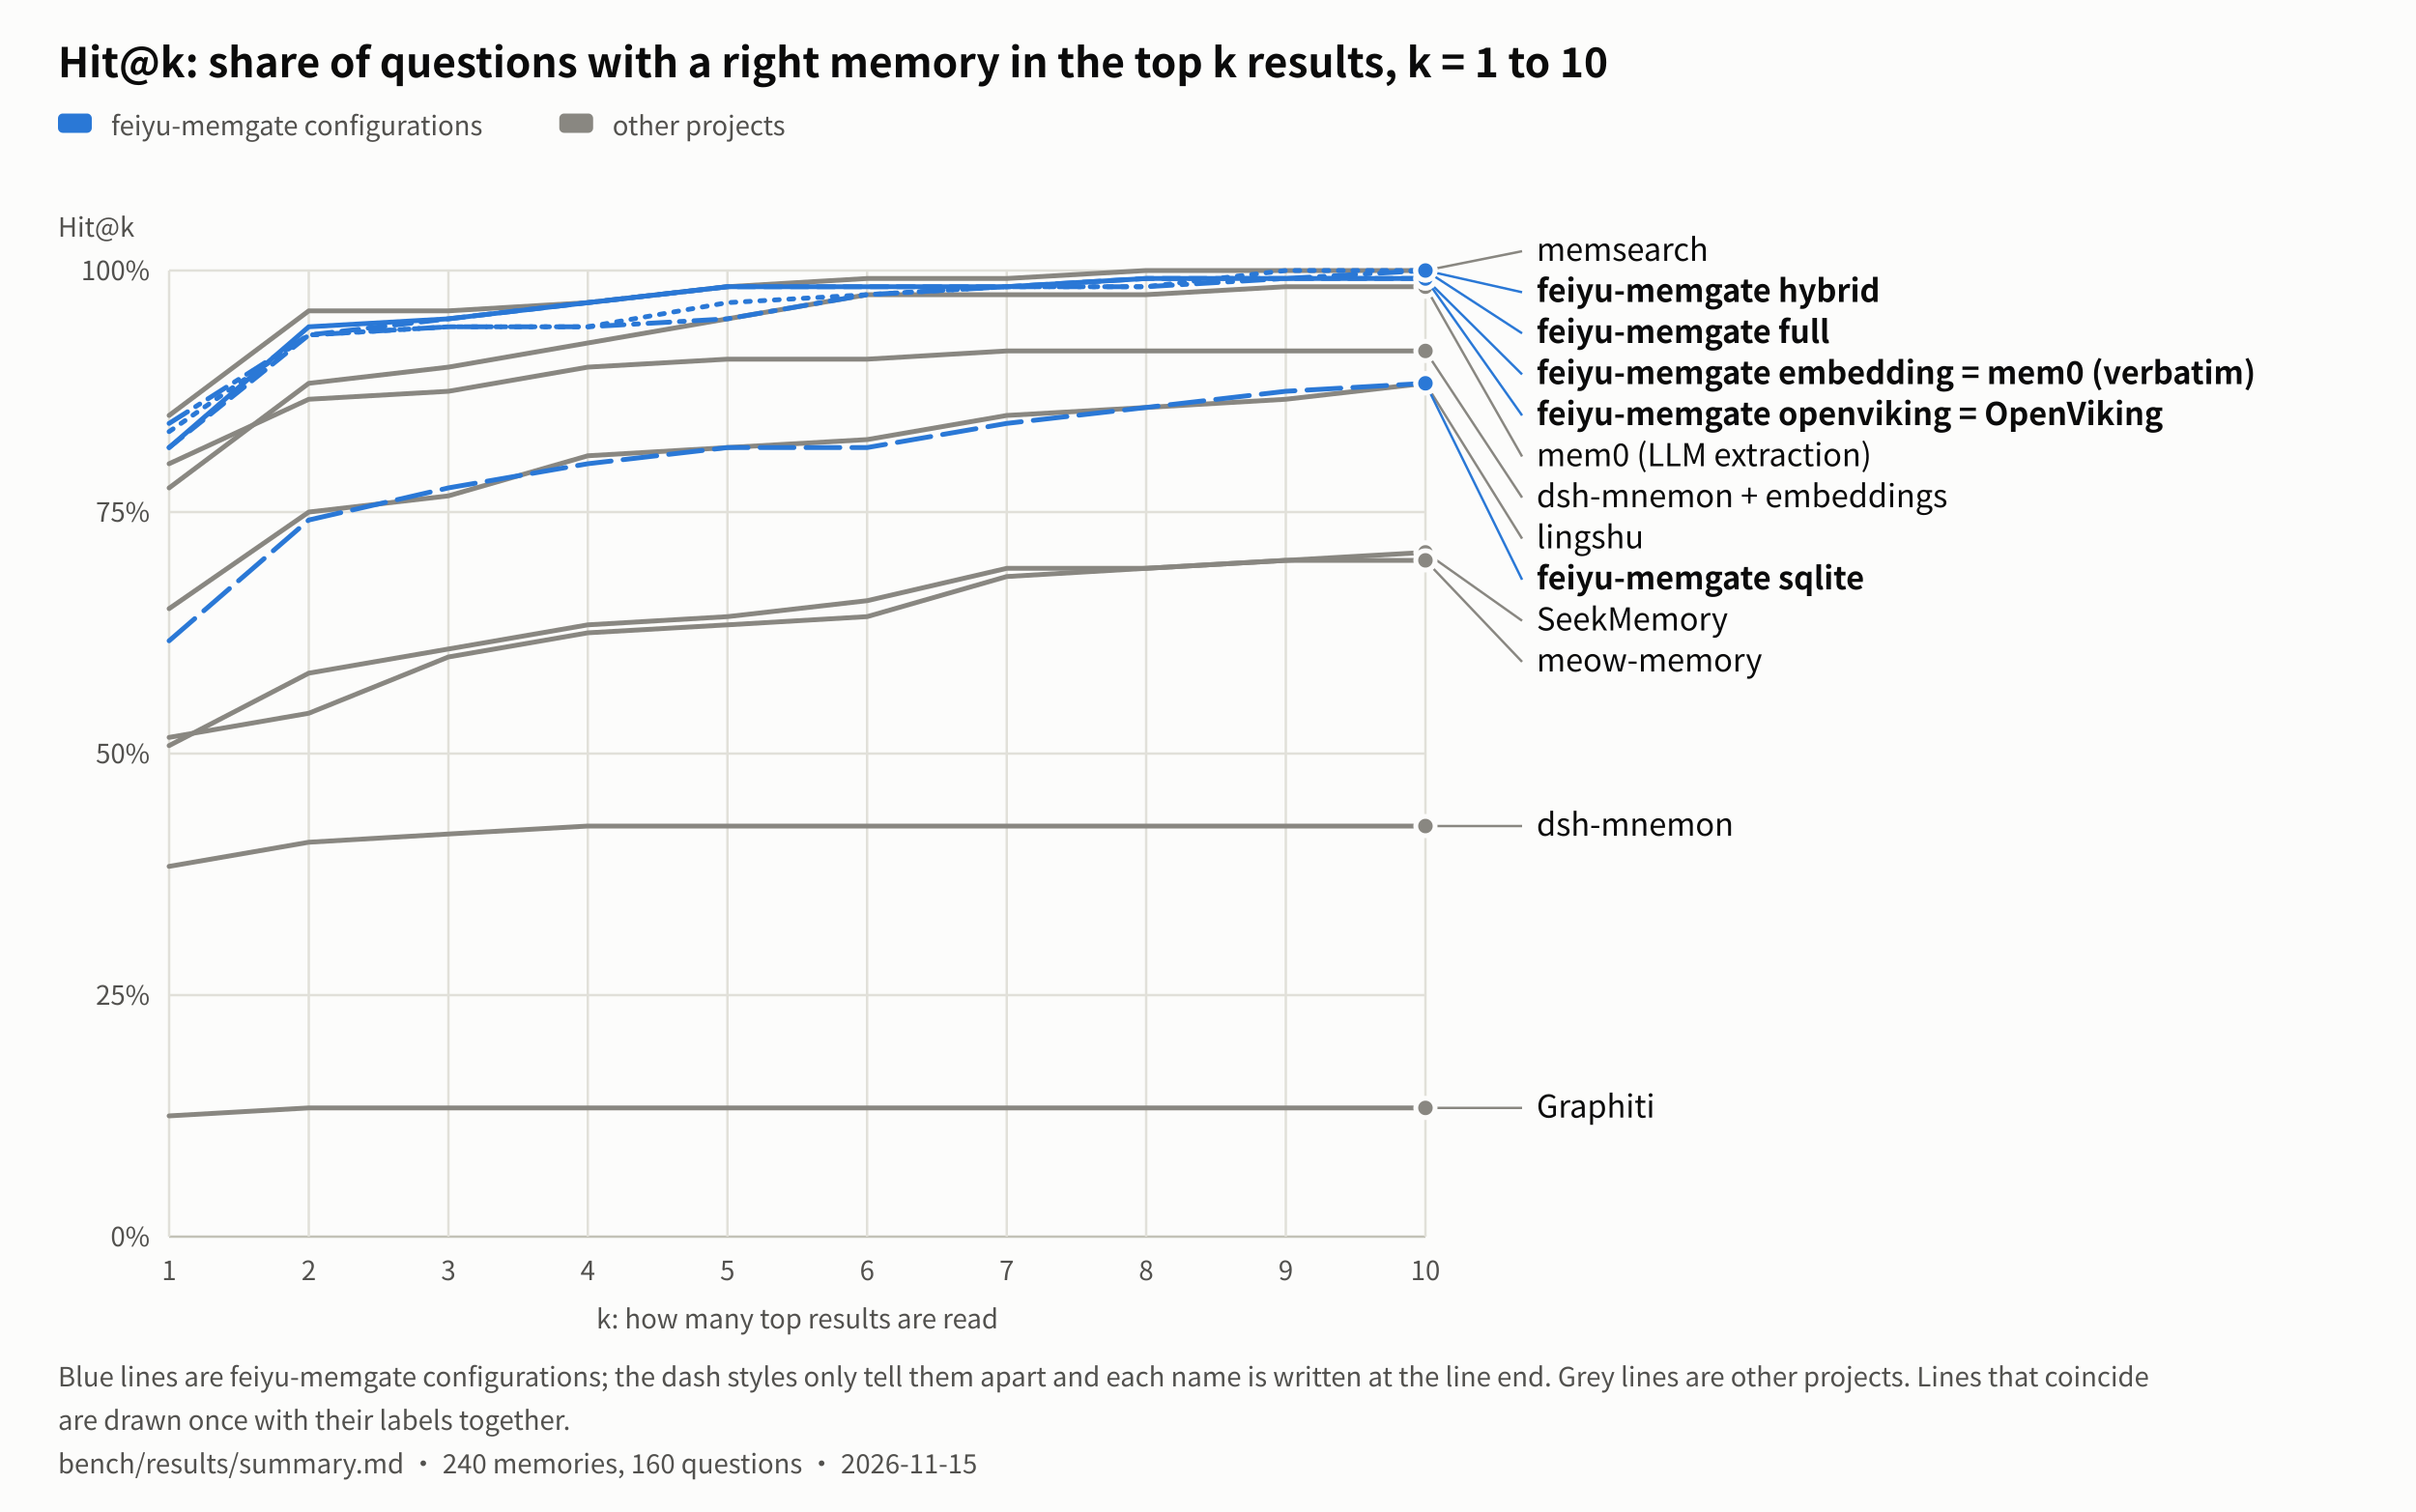
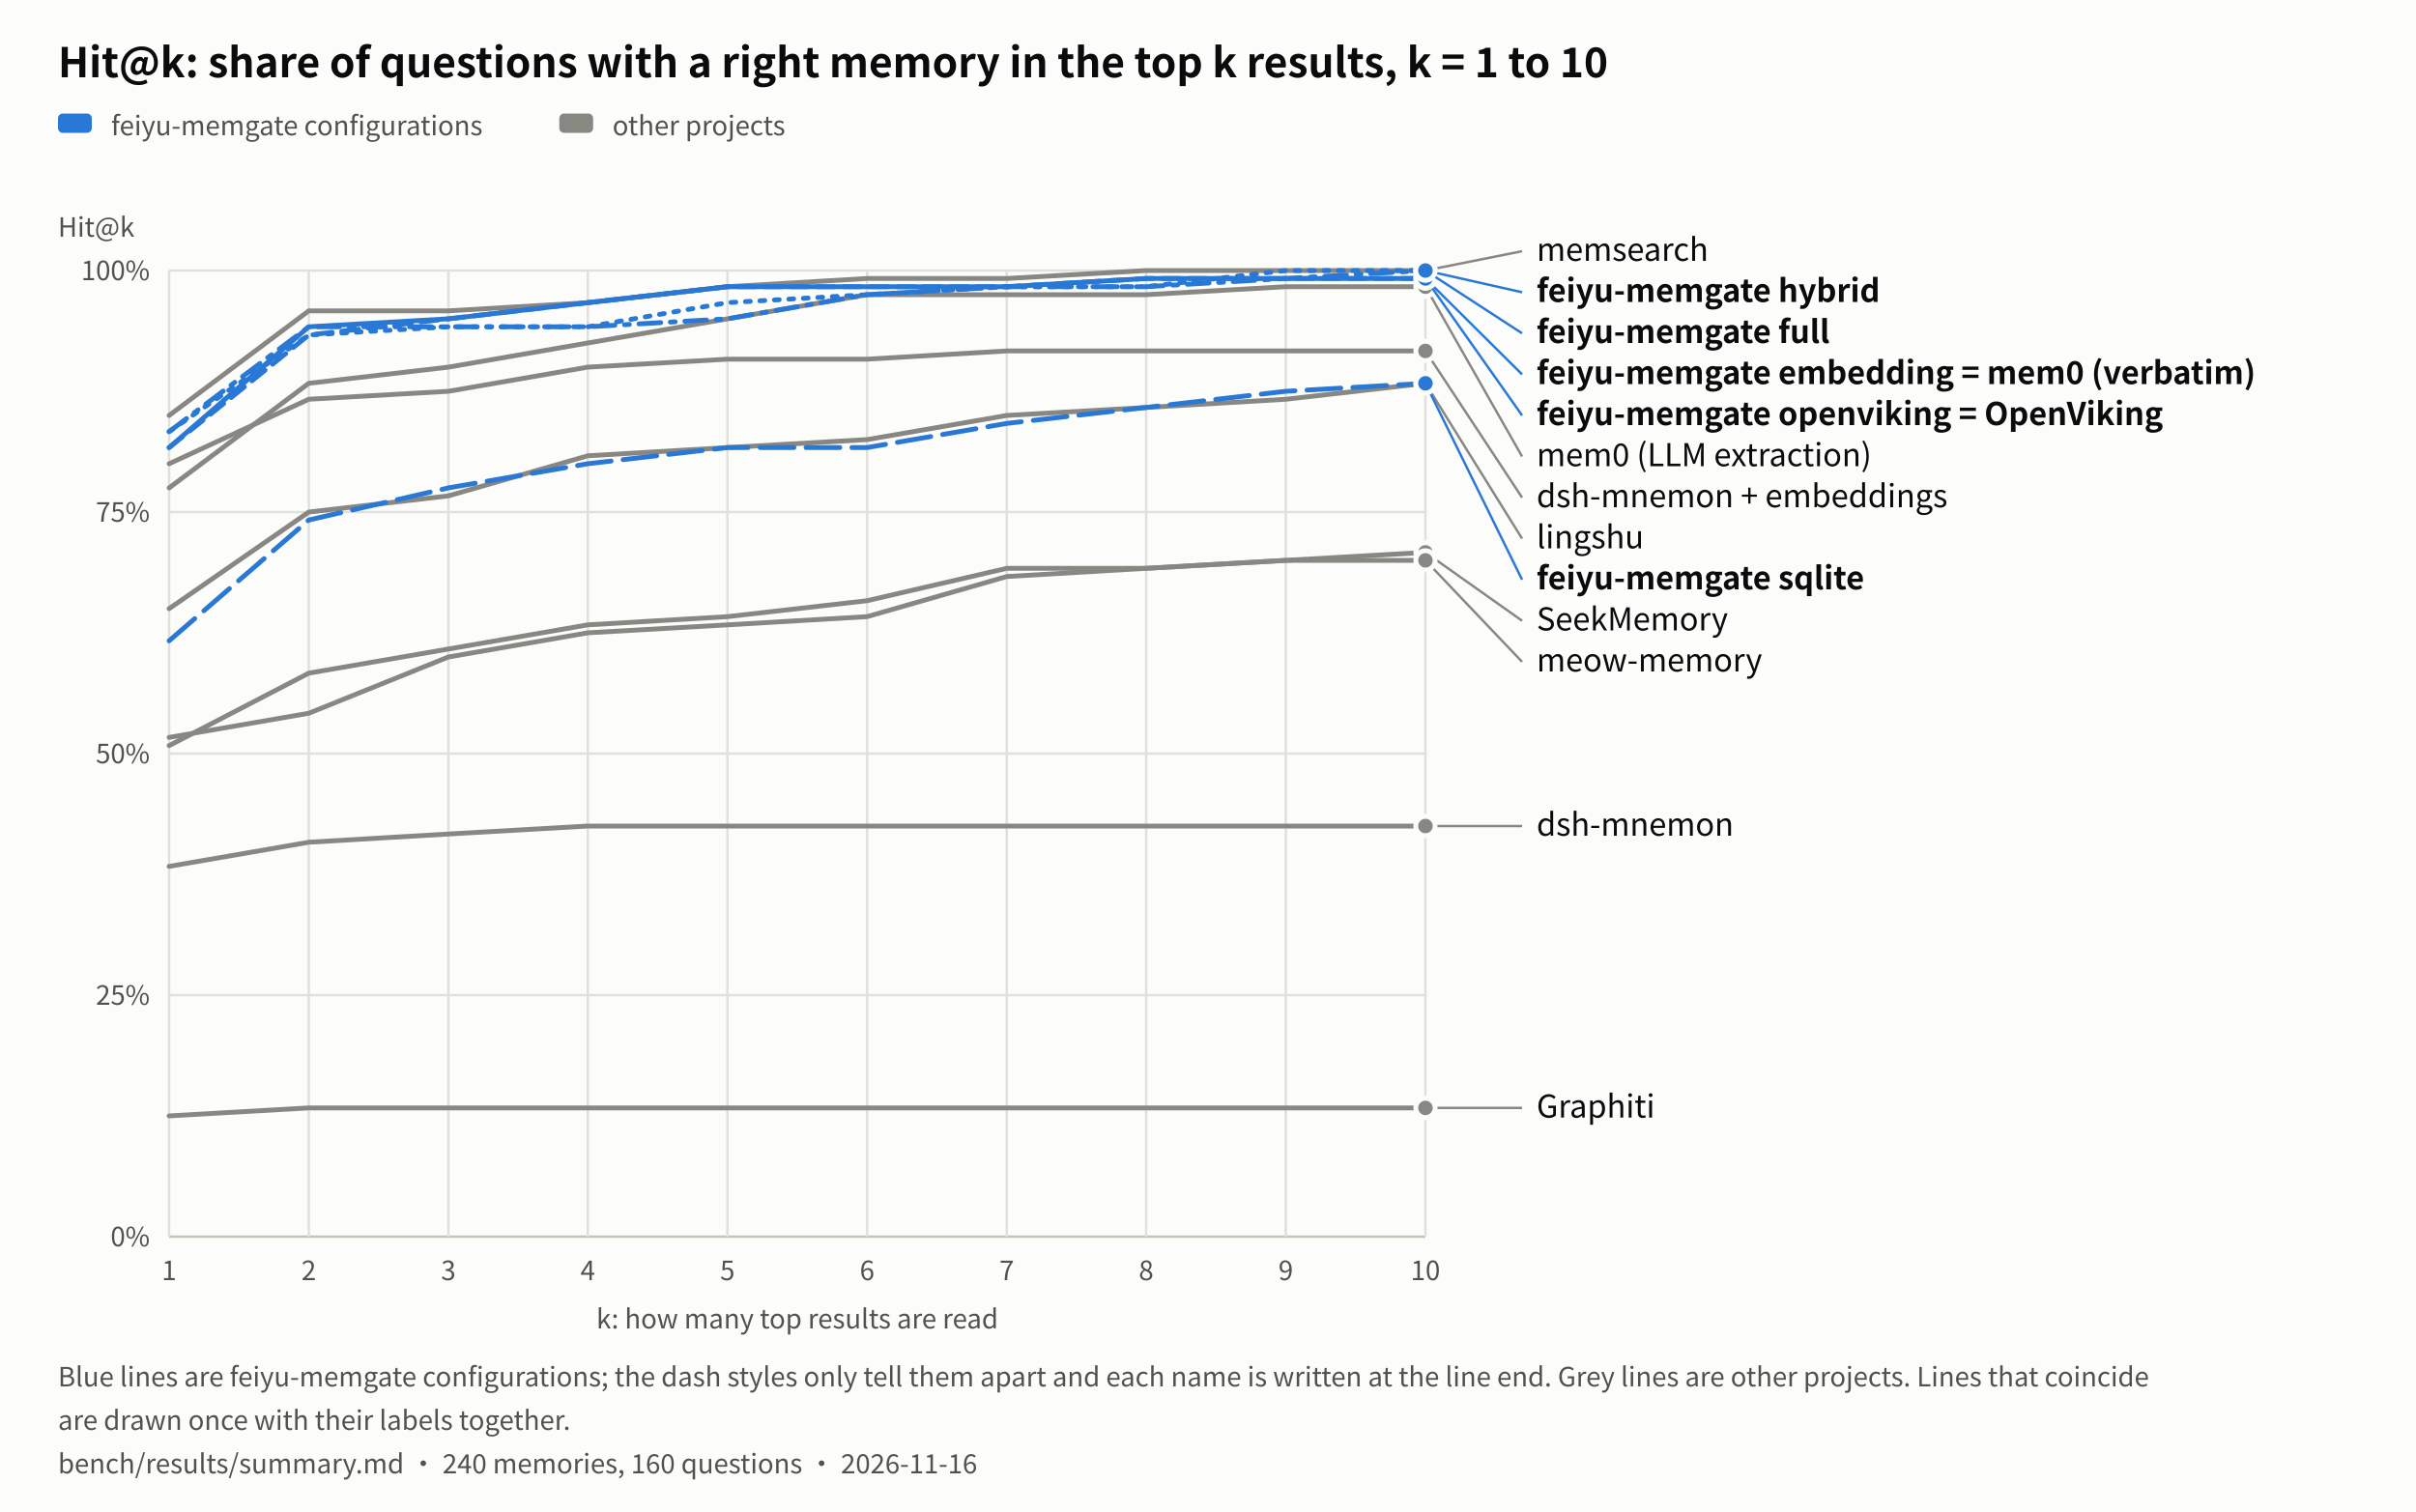
<svg xmlns="http://www.w3.org/2000/svg" width="1000" height="626" viewBox="0 0 1000 626" role="img" lang="en">
  <style>text{font-family:-apple-system, "Segoe UI", "Microsoft YaHei", "PingFang SC", "Noto Sans CJK SC", "Helvetica Neue", Arial, sans-serif;fill:#52514e;font-size:13px}.t{font-size:17px;font-weight:600;fill:#0b0b0b}.l{font-size:13px;fill:#0b0b0b}.lb{font-size:13px;font-weight:600;fill:#0b0b0b}.s{font-size:11px;fill:#52514e}.grid{stroke:#e1e0d9;stroke-width:1;fill:none}.axis{stroke:#c3c2b7;stroke-width:1;fill:none}.tick{stroke:#0b0b0b;stroke-width:2;fill:none}.lead{stroke-width:1;fill:none}.fa{fill:#2a78d6}.fo{fill:#898781}.tint{fill:#898781;fill-opacity:0.35}</style>
  <rect width="1000" height="626" fill="#fcfcfb" />
  <text x="24.0" y="32.0" class="t">Hit@k: share of questions with a right memory in the top k results, k = 1 to 10</text>
  <rect x="24.0" y="47.0" width="14" height="8" rx="2" class="fa" />
  <text x="46.0" y="56.0" class="s">feiyu-memgate configurations</text>
  <rect x="231.5" y="47.0" width="14" height="8" rx="2" class="fo" />
  <text x="253.5" y="56.0" class="s">other projects</text>
  <line x1="70.0" y1="512.0" x2="590.0" y2="512.0" class="axis" />
  <text x="62.0" y="516.0" class="s" text-anchor="end">0%</text>
  <line x1="70.0" y1="412.0" x2="590.0" y2="412.0" class="grid" />
  <text x="62.0" y="416.0" class="s" text-anchor="end">25%</text>
  <line x1="70.0" y1="312.0" x2="590.0" y2="312.0" class="grid" />
  <text x="62.0" y="316.0" class="s" text-anchor="end">50%</text>
  <line x1="70.0" y1="212.0" x2="590.0" y2="212.0" class="grid" />
  <text x="62.0" y="216.0" class="s" text-anchor="end">75%</text>
  <line x1="70.0" y1="112.0" x2="590.0" y2="112.0" class="grid" />
  <text x="62.0" y="116.0" class="s" text-anchor="end">100%</text>
  <line x1="70.0" y1="112.0" x2="70.0" y2="512.0" class="grid" />
  <text x="70.0" y="530.0" class="s" text-anchor="middle">1</text>
  <line x1="127.8" y1="112.0" x2="127.8" y2="512.0" class="grid" />
  <text x="127.8" y="530.0" class="s" text-anchor="middle">2</text>
  <line x1="185.6" y1="112.0" x2="185.6" y2="512.0" class="grid" />
  <text x="185.6" y="530.0" class="s" text-anchor="middle">3</text>
  <line x1="243.3" y1="112.0" x2="243.3" y2="512.0" class="grid" />
  <text x="243.3" y="530.0" class="s" text-anchor="middle">4</text>
  <line x1="301.1" y1="112.0" x2="301.1" y2="512.0" class="grid" />
  <text x="301.1" y="530.0" class="s" text-anchor="middle">5</text>
  <line x1="358.9" y1="112.0" x2="358.9" y2="512.0" class="grid" />
  <text x="358.9" y="530.0" class="s" text-anchor="middle">6</text>
  <line x1="416.7" y1="112.0" x2="416.7" y2="512.0" class="grid" />
  <text x="416.7" y="530.0" class="s" text-anchor="middle">7</text>
  <line x1="474.4" y1="112.0" x2="474.4" y2="512.0" class="grid" />
  <text x="474.4" y="530.0" class="s" text-anchor="middle">8</text>
  <line x1="532.2" y1="112.0" x2="532.2" y2="512.0" class="grid" />
  <text x="532.2" y="530.0" class="s" text-anchor="middle">9</text>
  <line x1="590.0" y1="112.0" x2="590.0" y2="512.0" class="grid" />
  <text x="590.0" y="530.0" class="s" text-anchor="middle">10</text>
  <text x="330.0" y="550.0" class="s" text-anchor="middle">k: how many top results are read</text>
  <text x="24.0" y="98.0" class="s">Hit@k</text>
  <polyline points="70.0,172.0 127.8,128.7 185.6,128.7 243.3,125.3 301.1,118.7 358.9,115.3 416.7,115.3 474.4,112.0 532.2,112.0 590.0,112.0" fill="none" stroke="#898781" stroke-width="2" stroke-linejoin="round" stroke-linecap="round" />
  <polyline points="70.0,202.0 127.8,158.7 185.6,152.0 243.3,142.0 301.1,132.0 358.9,122.0 416.7,122.0 474.4,122.0 532.2,118.7 590.0,118.7" fill="none" stroke="#898781" stroke-width="2" stroke-linejoin="round" stroke-linecap="round" />
  <polyline points="70.0,192.0 127.8,165.3 185.6,162.0 243.3,152.0 301.1,148.7 358.9,148.7 416.7,145.3 474.4,145.3 532.2,145.3 590.0,145.3" fill="none" stroke="#898781" stroke-width="2" stroke-linejoin="round" stroke-linecap="round" />
  <polyline points="70.0,252.0 127.8,212.0 185.6,205.3 243.3,188.7 301.1,185.3 358.9,182.0 416.7,172.0 474.4,168.7 532.2,165.3 590.0,158.7" fill="none" stroke="#898781" stroke-width="2" stroke-linejoin="round" stroke-linecap="round" />
  <polyline points="70.0,308.7 127.8,278.7 185.6,268.7 243.3,258.7 301.1,255.3 358.9,248.7 416.7,235.3 474.4,235.3 532.2,232.0 590.0,228.7" fill="none" stroke="#898781" stroke-width="2" stroke-linejoin="round" stroke-linecap="round" />
  <polyline points="70.0,305.3 127.8,295.3 185.6,272.0 243.3,262.0 301.1,258.7 358.9,255.3 416.7,238.7 474.4,235.3 532.2,232.0 590.0,232.0" fill="none" stroke="#898781" stroke-width="2" stroke-linejoin="round" stroke-linecap="round" />
  <polyline points="70.0,358.7 127.8,348.7 185.6,345.3 243.3,342.0 301.1,342.0 358.9,342.0 416.7,342.0 474.4,342.0 532.2,342.0 590.0,342.0" fill="none" stroke="#898781" stroke-width="2" stroke-linejoin="round" stroke-linecap="round" />
  <polyline points="70.0,462.0 127.8,458.7 185.6,458.7 243.3,458.7 301.1,458.7 358.9,458.7 416.7,458.7 474.4,458.7 532.2,458.7 590.0,458.7" fill="none" stroke="#898781" stroke-width="2" stroke-linejoin="round" stroke-linecap="round" />
  <polyline points="70.0,185.3 127.8,135.3 185.6,132.0 243.3,125.3 301.1,118.7 358.9,118.7 416.7,118.7 474.4,115.3 532.2,115.3 590.0,115.3" fill="none" stroke="#2a78d6" stroke-width="2" stroke-linejoin="round" stroke-linecap="round" />
  <polyline points="70.0,185.3 127.8,138.7 185.6,132.0 243.3,125.3 301.1,118.7 358.9,118.7 416.7,118.7 474.4,115.3 532.2,115.3 590.0,115.3" fill="none" stroke="#2a78d6" stroke-width="2" stroke-linejoin="round" stroke-linecap="round" stroke-dasharray="7 4" />
  <polyline points="70.0,178.7 127.8,138.7 185.6,135.3 243.3,135.3 301.1,125.3 358.9,122.0 416.7,118.7 474.4,118.7 532.2,112.0 590.0,112.0" fill="none" stroke="#2a78d6" stroke-width="2" stroke-linejoin="round" stroke-linecap="round" stroke-dasharray="2 4" />
-   <polyline points="70.0,175.3 127.8,138.7 185.6,135.3 243.3,135.3 301.1,132.0 358.9,122.0 416.7,118.7 474.4,118.7 532.2,115.3 590.0,112.0" fill="none" stroke="#2a78d6" stroke-width="2" stroke-linejoin="round" stroke-linecap="round" stroke-dasharray="9 4 2 4" />
+   <polyline points="70.0,178.7 127.8,135.3 185.6,135.3 243.3,135.3 301.1,132.0 358.9,122.0 416.7,118.7 474.4,118.7 532.2,115.3 590.0,112.0" fill="none" stroke="#2a78d6" stroke-width="2" stroke-linejoin="round" stroke-linecap="round" stroke-dasharray="9 4 2 4" />
  <polyline points="70.0,265.3 127.8,215.3 185.6,202.0 243.3,192.0 301.1,185.3 358.9,185.3 416.7,175.3 474.4,168.7 532.2,162.0 590.0,158.7" fill="none" stroke="#2a78d6" stroke-width="2" stroke-linejoin="round" stroke-linecap="round" stroke-dasharray="14 5" />
  <line x1="590.0" y1="112.0" x2="630.0" y2="104.0" class="lead" stroke="#898781" />
  <circle cx="590.0" cy="112.0" r="4" fill="#898781" stroke="#fcfcfb" stroke-width="2" />
  <text x="636.0" y="108.0" class="l">memsearch</text>
  <line x1="590.0" y1="118.7" x2="630.0" y2="189.0" class="lead" stroke="#898781" />
  <circle cx="590.0" cy="118.7" r="4" fill="#898781" stroke="#fcfcfb" stroke-width="2" />
  <text x="636.0" y="193.0" class="l">mem0 (LLM extraction)</text>
  <line x1="590.0" y1="145.3" x2="630.0" y2="206.0" class="lead" stroke="#898781" />
  <circle cx="590.0" cy="145.3" r="4" fill="#898781" stroke="#fcfcfb" stroke-width="2" />
  <text x="636.0" y="210.0" class="l">dsh-mnemon + embeddings</text>
  <line x1="590.0" y1="158.7" x2="630.0" y2="223.0" class="lead" stroke="#898781" />
  <circle cx="590.0" cy="158.7" r="4" fill="#898781" stroke="#fcfcfb" stroke-width="2" />
  <text x="636.0" y="227.0" class="l">lingshu</text>
  <line x1="590.0" y1="228.7" x2="630.0" y2="257.0" class="lead" stroke="#898781" />
  <circle cx="590.0" cy="228.7" r="4" fill="#898781" stroke="#fcfcfb" stroke-width="2" />
  <text x="636.0" y="261.0" class="l">SeekMemory</text>
  <line x1="590.0" y1="232.0" x2="630.0" y2="274.0" class="lead" stroke="#898781" />
  <circle cx="590.0" cy="232.0" r="4" fill="#898781" stroke="#fcfcfb" stroke-width="2" />
  <text x="636.0" y="278.0" class="l">meow-memory</text>
  <line x1="590.0" y1="342.0" x2="630.0" y2="342.0" class="lead" stroke="#898781" />
  <circle cx="590.0" cy="342.0" r="4" fill="#898781" stroke="#fcfcfb" stroke-width="2" />
  <text x="636.0" y="346.0" class="l">dsh-mnemon</text>
  <line x1="590.0" y1="458.7" x2="630.0" y2="458.7" class="lead" stroke="#898781" />
  <circle cx="590.0" cy="458.7" r="4" fill="#898781" stroke="#fcfcfb" stroke-width="2" />
  <text x="636.0" y="462.7" class="l">Graphiti</text>
  <line x1="590.0" y1="115.3" x2="630.0" y2="155.0" class="lead" stroke="#2a78d6" />
  <circle cx="590.0" cy="115.3" r="4" fill="#2a78d6" stroke="#fcfcfb" stroke-width="2" />
  <text x="636.0" y="159.0" class="lb">feiyu-memgate embedding = mem0 (verbatim)</text>
  <line x1="590.0" y1="115.3" x2="630.0" y2="172.0" class="lead" stroke="#2a78d6" />
  <circle cx="590.0" cy="115.3" r="4" fill="#2a78d6" stroke="#fcfcfb" stroke-width="2" />
  <text x="636.0" y="176.0" class="lb">feiyu-memgate openviking = OpenViking</text>
  <line x1="590.0" y1="112.0" x2="630.0" y2="121.0" class="lead" stroke="#2a78d6" />
  <circle cx="590.0" cy="112.0" r="4" fill="#2a78d6" stroke="#fcfcfb" stroke-width="2" />
  <text x="636.0" y="125.0" class="lb">feiyu-memgate hybrid</text>
  <line x1="590.0" y1="112.0" x2="630.0" y2="138.0" class="lead" stroke="#2a78d6" />
  <circle cx="590.0" cy="112.0" r="4" fill="#2a78d6" stroke="#fcfcfb" stroke-width="2" />
  <text x="636.0" y="142.0" class="lb">feiyu-memgate full</text>
  <line x1="590.0" y1="158.7" x2="630.0" y2="240.0" class="lead" stroke="#2a78d6" />
  <circle cx="590.0" cy="158.7" r="4" fill="#2a78d6" stroke="#fcfcfb" stroke-width="2" />
  <text x="636.0" y="244.0" class="lb">feiyu-memgate sqlite</text>
  <text x="24.0" y="574.0" class="s">Blue lines are feiyu-memgate configurations; the dash styles only tell them apart and each name is written at the line end. Grey lines are other projects. Lines that coincide</text>
  <text x="24.0" y="592.0" class="s">are drawn once with their labels together.</text>
-   <text x="24.0" y="610.0" class="s">bench/results/summary.md · 240 memories, 160 questions · 2026-11-15</text>
+   <text x="24.0" y="610.0" class="s">bench/results/summary.md · 240 memories, 160 questions · 2026-11-16</text>
</svg>
